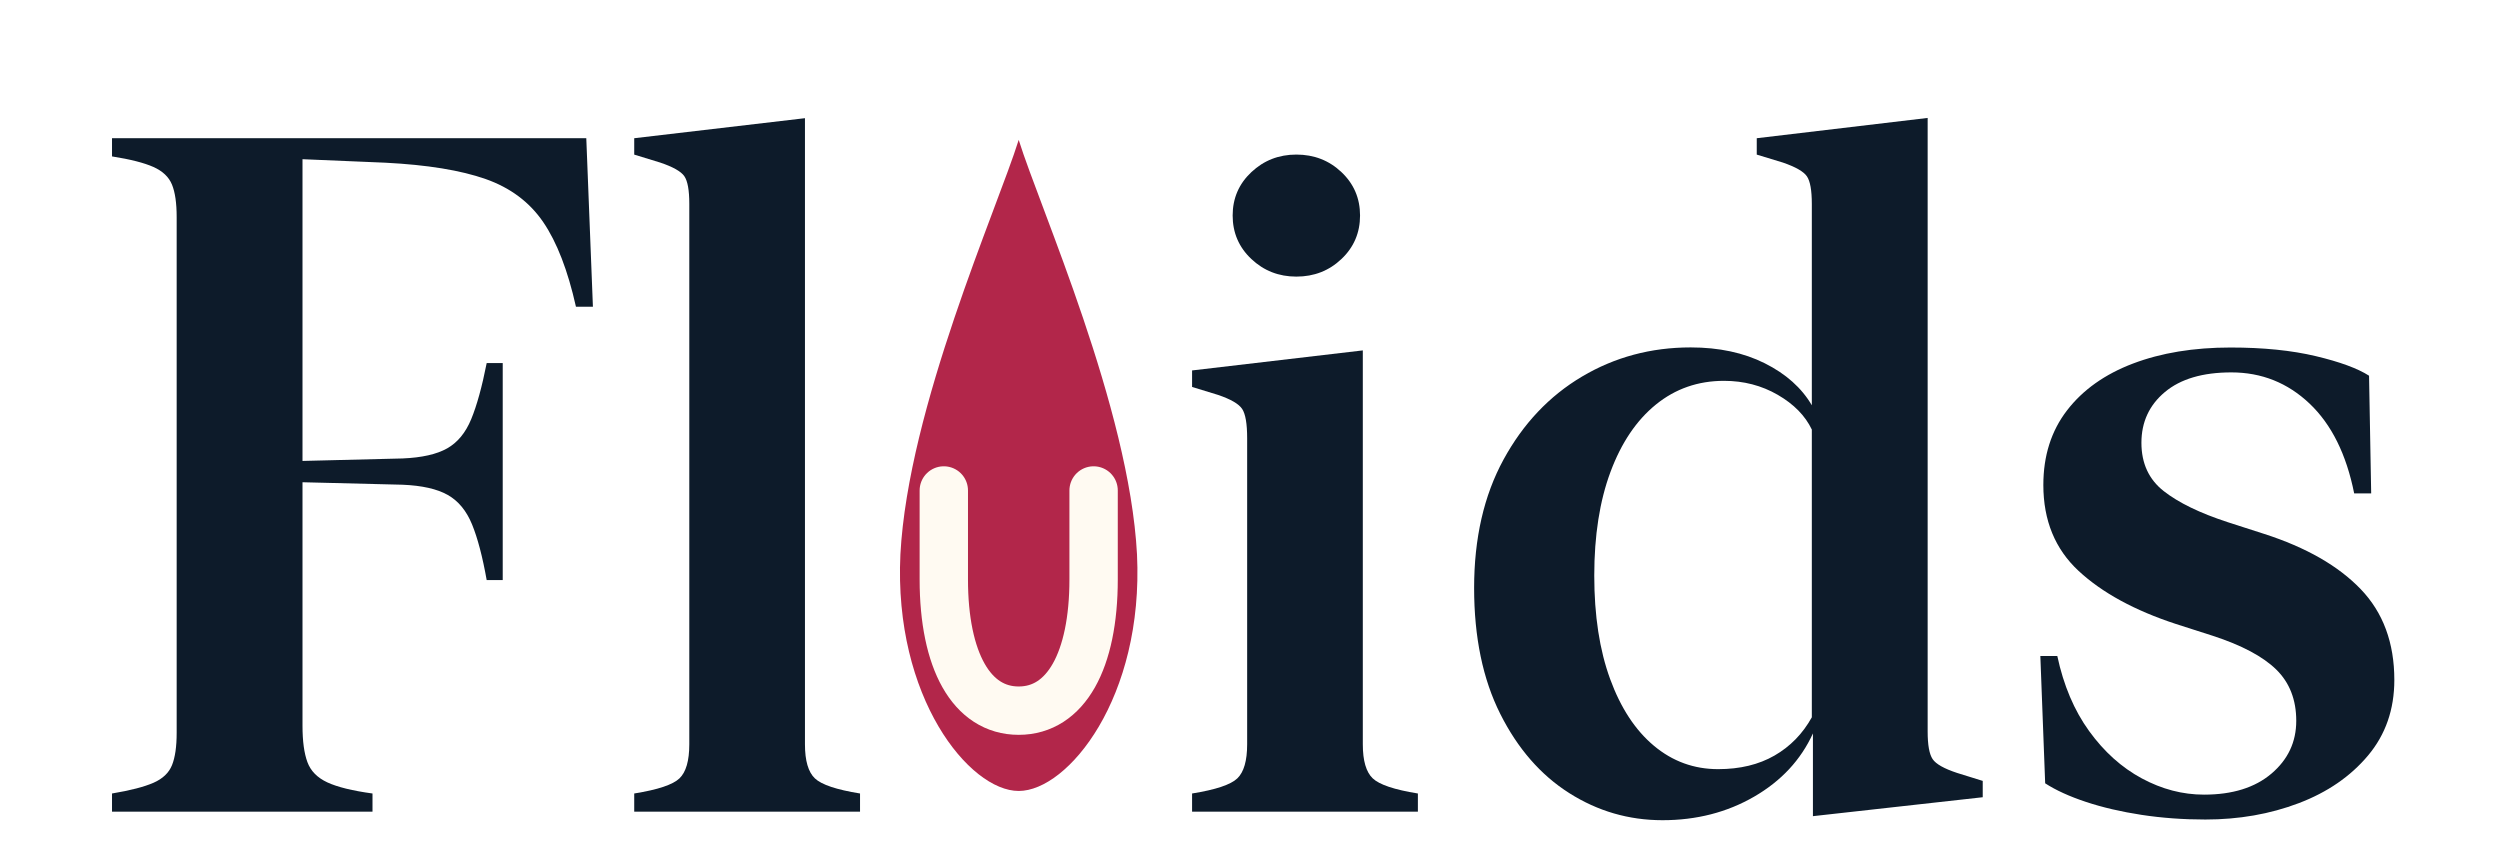
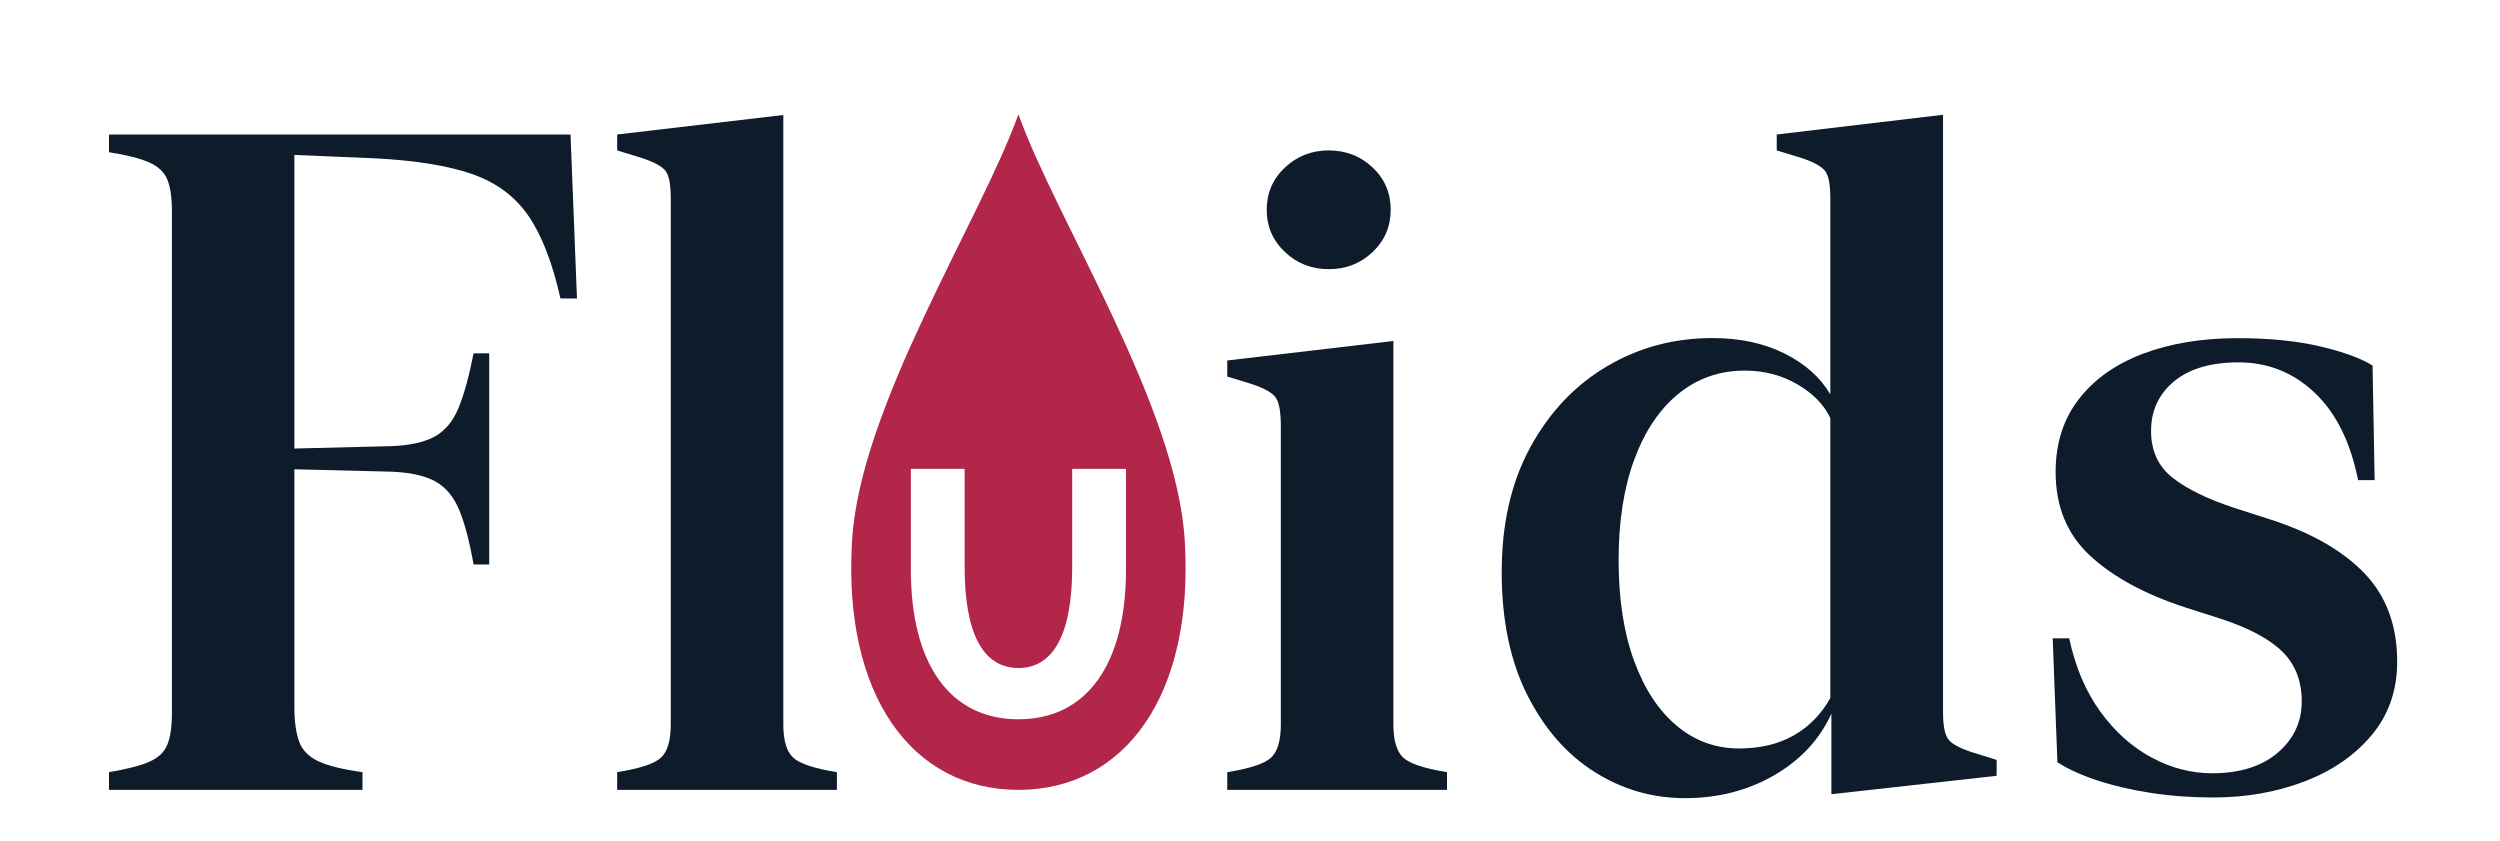
- <svg xmlns="http://www.w3.org/2000/svg" viewBox="0 5 144.76 50" role="img" aria-labelledby="title desc">
+ <svg xmlns="http://www.w3.org/2000/svg" viewBox="0 5 148.76 50" role="img" aria-labelledby="title desc">
  <g fill="#0d1b2a">
    <path d="M1071.927 1444 1086.134 1082.736H1049.756Q1023.573 1199.659 979.617 1264.091Q935.66 1328.523 855.921 1356.553Q776.181 1384.582 641.256 1391.496L463.463 1399.005V752.063L678.096 757.381Q740.051 759.986 773.653 778.995Q807.256 798.003 825.314 841.941Q843.372 885.878 858.367 961.84H892.749V496.583H858.367Q844.932 572.11 826.956 616.002Q808.979 659.893 774.833 679.165Q740.686 698.437 678.096 701.041L463.463 706.359V183.875Q463.463 134.875 473.959 106.345Q484.456 77.815 516.735 62.821Q549.013 47.827 613.529 39.008V0H55.017V39.008Q113.915 48.866 143.776 61.904Q173.637 74.942 183.645 99.771Q193.653 124.6 193.653 168.963V1275.037Q193.653 1319.837 183.645 1344.447Q173.637 1369.058 143.776 1382.369Q113.915 1395.681 55.017 1404.992V1444Z" transform="translate(5.000 52) scale(0.027006 -0.027006)" />
    <path d="M413.809 1486.955V144.432Q413.809 91.677 435.095 71.426Q456.381 51.175 531.893 39.008V0H47.734V39.008Q123.683 51.175 144.751 71.426Q165.818 91.677 165.818 144.432V1303.399Q165.818 1347.146 155.175 1362.545Q144.532 1377.944 103.353 1391.823L47.734 1408.874V1444Z" transform="translate(35.435 52) scale(0.027006 -0.027006)" />
-     <path d="M413.809 989.049V144.432Q413.809 91.677 435.095 71.426Q456.381 51.175 531.893 39.008V0H47.734V39.008Q123.683 51.175 144.751 71.426Q165.818 91.677 165.818 144.432V800.85Q165.818 847.203 155.175 863.439Q144.532 879.675 103.353 893.645L47.734 910.696V946.094ZM271.311 1147.279Q214.832 1147.279 174.787 1185.054Q134.741 1222.828 134.741 1278.294Q134.741 1333.588 174.834 1371.257Q214.928 1408.927 271.311 1408.927Q328.248 1408.927 368.064 1371.257Q407.881 1333.588 407.881 1278.294Q407.881 1222.828 368.064 1185.054Q328.248 1147.279 271.311 1147.279Z" transform="translate(67.737 52) scale(0.027006 -0.027006)" />
-     <path d="M80.485 479.741Q80.485 639.352 143.493 754.905Q206.501 870.458 311.853 932.959Q417.204 995.461 544.886 995.461Q635.734 995.461 703.718 961.425Q771.703 927.39 804.557 871.389V1303.036Q804.557 1346.783 794.05 1362.237Q783.543 1377.69 742.454 1391.823L686.473 1408.874V1444L1052.91 1487.499V171.867Q1052.91 128.648 1063.554 112.757Q1074.197 96.866 1116.102 83.08L1170.994 66.029V30.994L806.916 -9.596V167.801Q768.118 82.755 680.917 32.254Q593.717 -18.247 484.288 -18.247Q376.06 -18.247 284.308 39.948Q192.557 98.142 136.521 209.708Q80.485 321.273 80.485 479.741ZM338.075 506.26Q338.075 377.539 372.103 284.456Q406.131 191.373 466.036 141.294Q525.942 91.214 603.677 91.214Q673.895 91.214 724.515 120.324Q775.134 149.435 804.557 202.383V819.333Q783.322 863.815 731.489 893.801Q679.655 923.787 616.236 923.787Q532.888 923.787 470.307 873.007Q407.726 822.227 372.901 728.637Q338.075 635.047 338.075 506.26Z" transform="translate(83.184 52) scale(0.027006 -0.027006)" />
-     <path d="M87.973 700.473Q87.973 794.529 138.808 860.516Q189.644 926.504 280.226 960.873Q370.809 995.242 489.349 995.242Q594.543 995.242 672.088 976.767Q749.632 958.293 786.322 934.794L790.899 682.398H754.431Q729.373 808.075 658.819 874.986Q588.266 941.898 491.072 941.898Q398.977 941.898 348.62 899.814Q298.263 857.73 298.263 790.924Q298.263 724.845 346.105 687.376Q393.947 649.907 483.344 620.751L561.548 595.566Q696.361 552.14 768.447 477.138Q840.533 402.136 840.533 282.402Q840.533 187.674 784.214 120.515Q727.895 53.356 635.614 18.28Q543.333 -16.796 435.344 -16.796Q363.817 -16.796 298.338 -6.781Q232.859 3.233 179.525 20.918Q126.19 38.603 91.891 60.852L81.541 333.819H117.918Q138.032 239.333 186.168 172.818Q234.305 106.303 299.026 71.426Q363.747 36.549 432.531 36.549Q524.032 36.549 577.138 81.693Q630.243 126.838 630.243 194.753Q630.243 262.766 587.306 304.804Q544.369 346.841 450.908 377.248L372.342 402.434Q239.211 446.045 163.592 516.242Q87.973 586.438 87.973 700.473Z" transform="translate(115.942 52) scale(0.027006 -0.027006)" />
+     <path d="M413.809 989.049V144.432Q413.809 91.677 435.095 71.426Q456.381 51.175 531.893 39.008V0H47.734V39.008Q123.683 51.175 144.751 71.426Q165.818 91.677 165.818 144.432V800.85Q165.818 847.203 155.175 863.439Q144.532 879.675 103.353 893.645L47.734 910.696V946.094ZM271.311 1147.279Q214.832 1147.279 174.787 1185.054Q134.741 1222.828 134.741 1278.294Q134.741 1333.588 174.834 1371.257Q214.928 1408.927 271.311 1408.927Q328.248 1408.927 368.064 1371.257Q407.881 1333.588 407.881 1278.294Q407.881 1222.828 368.064 1185.054Q328.248 1147.279 271.311 1147.279Z" transform="translate(71.737 52) scale(0.027006 -0.027006)" />
+     <path d="M80.485 479.741Q80.485 639.352 143.493 754.905Q206.501 870.458 311.853 932.959Q417.204 995.461 544.886 995.461Q635.734 995.461 703.718 961.425Q771.703 927.39 804.557 871.389V1303.036Q804.557 1346.783 794.05 1362.237Q783.543 1377.69 742.454 1391.823L686.473 1408.874V1444L1052.91 1487.499V171.867Q1052.91 128.648 1063.554 112.757Q1074.197 96.866 1116.102 83.08L1170.994 66.029V30.994L806.916 -9.596V167.801Q768.118 82.755 680.917 32.254Q593.717 -18.247 484.288 -18.247Q376.06 -18.247 284.308 39.948Q192.557 98.142 136.521 209.708Q80.485 321.273 80.485 479.741ZM338.075 506.26Q338.075 377.539 372.103 284.456Q406.131 191.373 466.036 141.294Q525.942 91.214 603.677 91.214Q673.895 91.214 724.515 120.324Q775.134 149.435 804.557 202.383V819.333Q783.322 863.815 731.489 893.801Q679.655 923.787 616.236 923.787Q532.888 923.787 470.307 873.007Q407.726 822.227 372.901 728.637Q338.075 635.047 338.075 506.26Z" transform="translate(87.184 52) scale(0.027006 -0.027006)" />
+     <path d="M87.973 700.473Q87.973 794.529 138.808 860.516Q189.644 926.504 280.226 960.873Q370.809 995.242 489.349 995.242Q594.543 995.242 672.088 976.767Q749.632 958.293 786.322 934.794L790.899 682.398H754.431Q729.373 808.075 658.819 874.986Q588.266 941.898 491.072 941.898Q398.977 941.898 348.62 899.814Q298.263 857.73 298.263 790.924Q298.263 724.845 346.105 687.376Q393.947 649.907 483.344 620.751L561.548 595.566Q696.361 552.14 768.447 477.138Q840.533 402.136 840.533 282.402Q840.533 187.674 784.214 120.515Q727.895 53.356 635.614 18.28Q543.333 -16.796 435.344 -16.796Q363.817 -16.796 298.338 -6.781Q232.859 3.233 179.525 20.918Q126.19 38.603 91.891 60.852L81.541 333.819H117.918Q138.032 239.333 186.168 172.818Q234.305 106.303 299.026 71.426Q363.747 36.549 432.531 36.549Q524.032 36.549 577.138 81.693Q630.243 126.838 630.243 194.753Q630.243 262.766 587.306 304.804Q544.369 346.841 450.908 377.248L372.342 402.434Q239.211 446.045 163.592 516.242Q87.973 586.438 87.973 700.473Z" transform="translate(119.942 52) scale(0.027006 -0.027006)" />
  </g>
-   <path fill="#b2264a" d="M58.987 13.1C57.737 17.1 52.587 28.6 52.137 37.1C51.737 45.4 56.137 50.8 58.987 50.8C61.837 50.8 66.237 45.4 65.837 37.1C65.387 28.6 60.237 17.1 58.987 13.1Z" />
-   <path fill="none" stroke="#fffaf2" stroke-width="2.8" stroke-linecap="round" stroke-linejoin="round" d="M54.65 33.4V38.55C54.65 43.25 56.25 46.15 58.987 46.15C61.724 46.15 63.324 43.25 63.324 38.55V33.4" />
+   <path fill="#b2264a" fill-rule="evenodd" d="M60.6 11.8C58.35 18.1 51.15 29.2 50.7 37.2C50.15 46.35 54.25 52 60.6 52C66.95 52 71.05 46.35 70.5 37.2C70.05 29.2 62.85 18.1 60.6 11.8ZM54.2 32.9V38.9C54.2 44.55 56.55 47.8 60.6 47.8C64.65 47.8 67 44.55 67 38.9V32.9H63.8V38.75C63.8 42.6 62.75 44.75 60.6 44.75C58.45 44.75 57.4 42.6 57.4 38.75V32.9Z" />
</svg>
